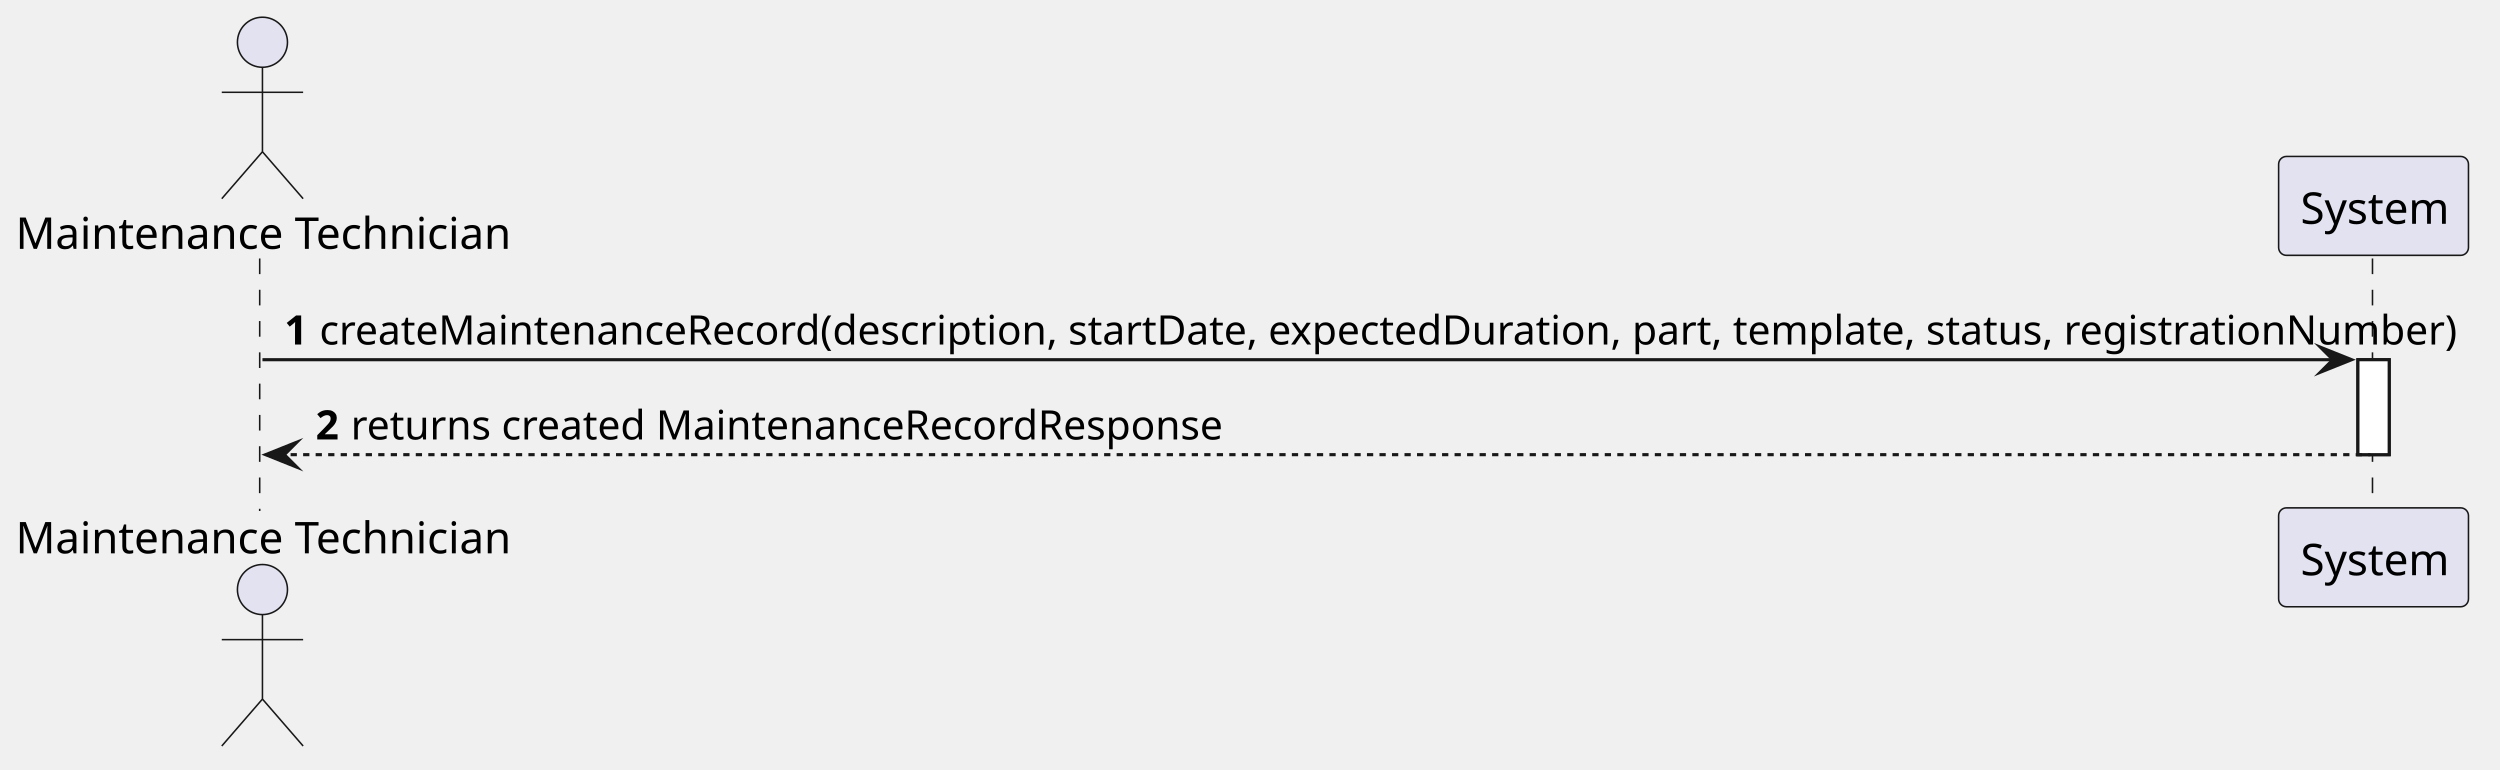
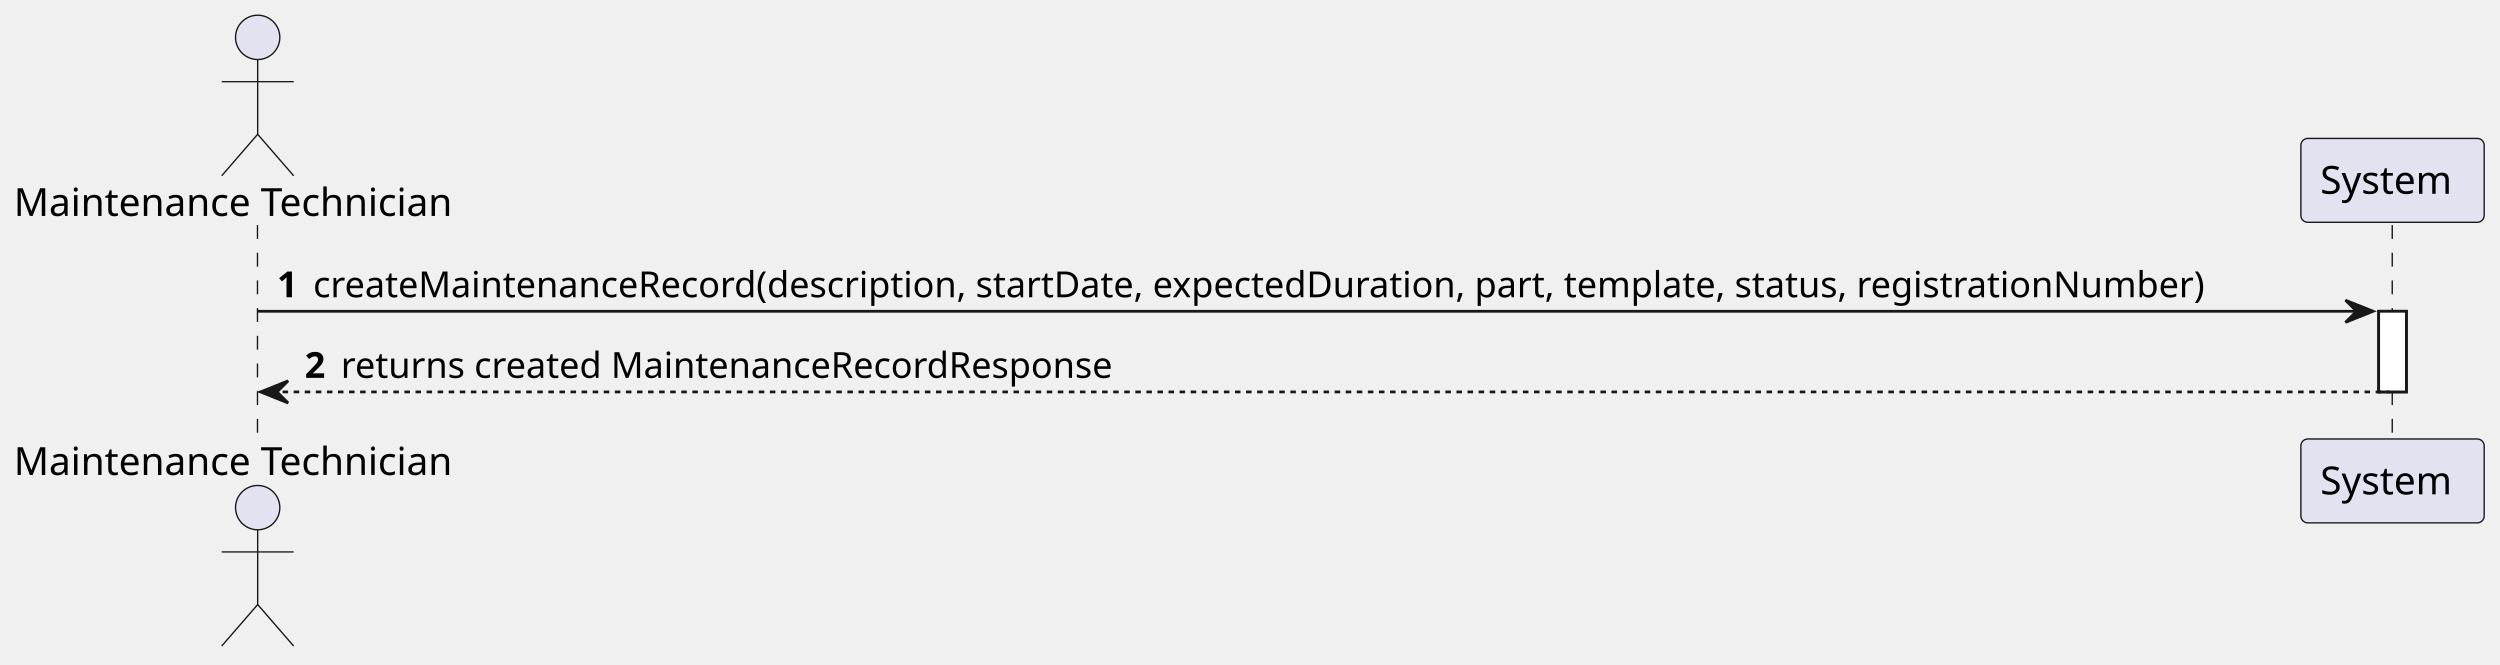
- <svg xmlns="http://www.w3.org/2000/svg" contentStyleType="text/css" data-diagram-type="SEQUENCE" height="246px" preserveAspectRatio="none" style="width:799px;height:246px;background:#FFFFFF;" version="1.1" viewBox="0 0 799 246" width="799px" zoomAndPan="magnify">
+ <svg xmlns="http://www.w3.org/2000/svg" contentStyleType="text/css" data-diagram-type="SEQUENCE" height="240px" preserveAspectRatio="none" style="width:903px;height:240px;background:#FFFFFF;" version="1.1" viewBox="0 0 903 240" width="903px" zoomAndPan="magnify">
  <defs />
  <g>
    <g>
-       <rect fill="#FFFFFF" height="30.352" style="stroke:#181818;stroke-width:1;" width="10" x="753.585" y="114.961" />
+       <rect fill="#FFFFFF" height="29.133" style="stroke:#181818;stroke-width:1;" width="10" x="859.181" y="112.43" />
    </g>
-     <g class="participant-lifeline" data-entity-uid="part1" data-qualified-name="Actor" data-source-line="2" id="part1-lifeline">
+     <g class="participant-lifeline" data-entity-uid="part1" data-qualified-name="Actor" id="part1-lifeline">
      <g>
-         <rect fill="#000000" fill-opacity="0" height="80.703" width="8" x="79.879" y="82.609" />
-         <line style="stroke:#181818;stroke-width:0.5;stroke-dasharray:5,5;" x1="83" x2="83" y1="82.609" y2="163.312" />
+         <rect fill="#000000" fill-opacity="0" height="78.266" width="8" x="89.073" y="81.297" />
+         <line style="stroke:#181818;stroke-width:0.5;stroke-dasharray:5,5;" x1="93" x2="93" y1="81.297" y2="159.562" />
      </g>
    </g>
-     <g class="participant-lifeline" data-entity-uid="part2" data-qualified-name="Sys" data-source-line="3" id="part2-lifeline">
+     <g class="participant-lifeline" data-entity-uid="part2" data-qualified-name="Sys" id="part2-lifeline">
      <g>
-         <rect fill="#000000" fill-opacity="0" height="80.703" width="8" x="754.585" y="82.609" />
-         <line style="stroke:#181818;stroke-width:0.5;stroke-dasharray:5,5;" x1="758.247" x2="758.247" y1="82.609" y2="163.312" />
+         <rect fill="#000000" fill-opacity="0" height="78.266" width="8" x="860.181" y="81.297" />
+         <line style="stroke:#181818;stroke-width:0.5;stroke-dasharray:5,5;" x1="864.078" x2="864.078" y1="81.297" y2="159.562" />
      </g>
    </g>
-     <g class="participant participant-head" data-entity-uid="part1" data-qualified-name="Actor" data-source-line="2" id="part1-head">
-       <text fill="#000000" font-family="sans-serif" font-size="14" lengthAdjust="spacing" textLength="151.758" x="5" y="79.533">Maintenance Technician</text>
-       <ellipse cx="83.879" cy="13.5" fill="#E2E2F0" rx="8" ry="8" style="stroke:#181818;stroke-width:0.5;" />
-       <path d="M83.879,21.5 L83.879,48.5 M70.879,29.5 L96.879,29.5 M83.879,48.5 L70.879,63.5 M83.879,48.5 L96.879,63.5" fill="none" style="stroke:#181818;stroke-width:0.5;" />
+     <g class="participant participant-head" data-entity-uid="part1" data-qualified-name="Actor" id="part1-head">
+       <text fill="#000000" font-family="sans-serif" font-size="14" lengthAdjust="spacing" textLength="170.147" x="5" y="77.995">Maintenance Technician</text>
+       <ellipse cx="93.073" cy="13.5" fill="#E2E2F0" rx="8" ry="8" style="stroke:#181818;stroke-width:0.5;" />
+       <path d="M93.073,21.5 L93.073,48.5 M80.073,29.5 L106.073,29.5 M93.073,48.5 L80.073,63.5 M93.073,48.5 L106.073,63.5" fill="none" style="stroke:#181818;stroke-width:0.5;" />
    </g>
-     <g class="participant participant-tail" data-entity-uid="part1" data-qualified-name="Actor" data-source-line="2" id="part1-tail">
-       <text fill="#000000" font-family="sans-serif" font-size="14" lengthAdjust="spacing" textLength="151.758" x="5" y="176.846">Maintenance Technician</text>
-       <ellipse cx="83.879" cy="188.422" fill="#E2E2F0" rx="8" ry="8" style="stroke:#181818;stroke-width:0.5;" />
-       <path d="M83.879,196.422 L83.879,223.422 M70.879,204.422 L96.879,204.422 M83.879,223.422 L70.879,238.422 M83.879,223.422 L96.879,238.422" fill="none" style="stroke:#181818;stroke-width:0.5;" />
+     <g class="participant participant-tail" data-entity-uid="part1" data-qualified-name="Actor" id="part1-tail">
+       <text fill="#000000" font-family="sans-serif" font-size="14" lengthAdjust="spacing" textLength="170.147" x="5" y="171.558">Maintenance Technician</text>
+       <ellipse cx="93.073" cy="183.359" fill="#E2E2F0" rx="8" ry="8" style="stroke:#181818;stroke-width:0.5;" />
+       <path d="M93.073,191.359 L93.073,218.359 M80.073,199.359 L106.073,199.359 M93.073,218.359 L80.073,233.359 M93.073,218.359 L106.073,233.359" fill="none" style="stroke:#181818;stroke-width:0.5;" />
    </g>
-     <g class="participant participant-head" data-entity-uid="part2" data-qualified-name="Sys" data-source-line="3" id="part2-head">
-       <rect fill="#E2E2F0" height="31.609" rx="2.5" ry="2.5" style="stroke:#181818;stroke-width:0.5;" width="60.676" x="728.247" y="50" />
-       <text fill="#000000" font-family="sans-serif" font-size="14" lengthAdjust="spacing" textLength="46.676" x="735.247" y="71.533">System</text>
+     <g class="participant participant-head" data-entity-uid="part2" data-qualified-name="Sys" id="part2-head">
+       <rect fill="#E2E2F0" height="30.297" rx="2.5" ry="2.5" style="stroke:#181818;stroke-width:0.5;" width="66.206" x="831.078" y="50" />
+       <text fill="#000000" font-family="sans-serif" font-size="14" lengthAdjust="spacing" textLength="52.206" x="838.078" y="69.995">System</text>
    </g>
-     <g class="participant participant-tail" data-entity-uid="part2" data-qualified-name="Sys" data-source-line="3" id="part2-tail">
-       <rect fill="#E2E2F0" height="31.609" rx="2.5" ry="2.5" style="stroke:#181818;stroke-width:0.5;" width="60.676" x="728.247" y="162.312" />
-       <text fill="#000000" font-family="sans-serif" font-size="14" lengthAdjust="spacing" textLength="46.676" x="735.247" y="183.846">System</text>
+     <g class="participant participant-tail" data-entity-uid="part2" data-qualified-name="Sys" id="part2-tail">
+       <rect fill="#E2E2F0" height="30.297" rx="2.5" ry="2.5" style="stroke:#181818;stroke-width:0.5;" width="66.206" x="831.078" y="158.562" />
+       <text fill="#000000" font-family="sans-serif" font-size="14" lengthAdjust="spacing" textLength="52.206" x="838.078" y="178.558">System</text>
    </g>
    <g>
-       <rect fill="#FFFFFF" height="30.352" style="stroke:#181818;stroke-width:1;" width="10" x="753.585" y="114.961" />
+       <rect fill="#FFFFFF" height="29.133" style="stroke:#181818;stroke-width:1;" width="10" x="859.181" y="112.43" />
    </g>
-     <g class="message" data-entity-1="part1" data-entity-2="part2" data-source-line="4" id="msg1">
-       <polygon fill="#181818" points="741.585,110.961,751.585,114.961,741.585,118.961,745.585,114.961" style="stroke:#181818;stroke-width:1;stroke-linejoin:miter;stroke-miterlimit:10;" />
-       <line style="stroke:#181818;stroke-width:1;" x1="83.879" x2="747.585" y1="114.961" y2="114.961" />
-       <text fill="#000000" font-family="sans-serif" font-size="13" font-weight="700" lengthAdjust="spacing" textLength="7.23" x="90.879" y="110.105">1</text>
-       <text fill="#000000" font-family="sans-serif" font-size="13" lengthAdjust="spacing" textLength="639.476" x="102.109" y="110.105">createMaintenanceRecord(description, startDate, expectedDuration, part, template, status, registrationNumber)</text>
+     <g class="message" data-entity-1="part1" data-entity-2="part2" id="msg1">
+       <polygon fill="#181818" points="847.181,108.43,857.181,112.43,847.181,116.43,851.181,112.43" style="stroke:#181818;stroke-width:1;" />
+       <line style="stroke:#181818;stroke-width:1;" x1="93.073" x2="853.181" y1="112.43" y2="112.43" />
+       <text fill="#000000" font-family="sans-serif" font-size="13" font-weight="bold" lengthAdjust="spacing" textLength="9.045" x="100.073" y="107.364">1</text>
+       <text fill="#000000" font-family="sans-serif" font-size="13" lengthAdjust="spacing" textLength="734.062" x="113.119" y="107.364">createMaintenanceRecord(description, startDate, expectedDuration, part, template, status, registrationNumber)</text>
    </g>
-     <g class="message" data-entity-1="part2" data-entity-2="part1" data-source-line="6" id="msg2">
-       <polygon fill="#181818" points="94.879,141.312,84.879,145.312,94.879,149.312,90.879,145.312" style="stroke:#181818;stroke-width:1;stroke-linejoin:miter;stroke-miterlimit:10;" />
-       <line style="stroke:#181818;stroke-width:1;stroke-dasharray:2,2;" x1="88.879" x2="757.585" y1="145.312" y2="145.312" />
-       <text fill="#000000" font-family="sans-serif" font-size="13" font-weight="700" lengthAdjust="spacing" textLength="7.23" x="100.879" y="140.456">2</text>
-       <text fill="#000000" font-family="sans-serif" font-size="13" lengthAdjust="spacing" textLength="265.929" x="112.109" y="140.456">returns created MaintenanceRecordResponse</text>
+     <g class="message" data-entity-1="part2" data-entity-2="part1" id="msg2">
+       <polygon fill="#181818" points="104.073,137.562,94.073,141.562,104.073,145.562,100.073,141.562" style="stroke:#181818;stroke-width:1;" />
+       <line style="stroke:#181818;stroke-width:1;stroke-dasharray:2,2;" x1="98.073" x2="863.181" y1="141.562" y2="141.562" />
+       <text fill="#000000" font-family="sans-serif" font-size="13" font-weight="bold" lengthAdjust="spacing" textLength="9.045" x="110.073" y="136.497">2</text>
+       <text fill="#000000" font-family="sans-serif" font-size="13" lengthAdjust="spacing" textLength="297.572" x="123.119" y="136.497">returns created MaintenanceRecordResponse</text>
    </g>
  </g>
</svg>
